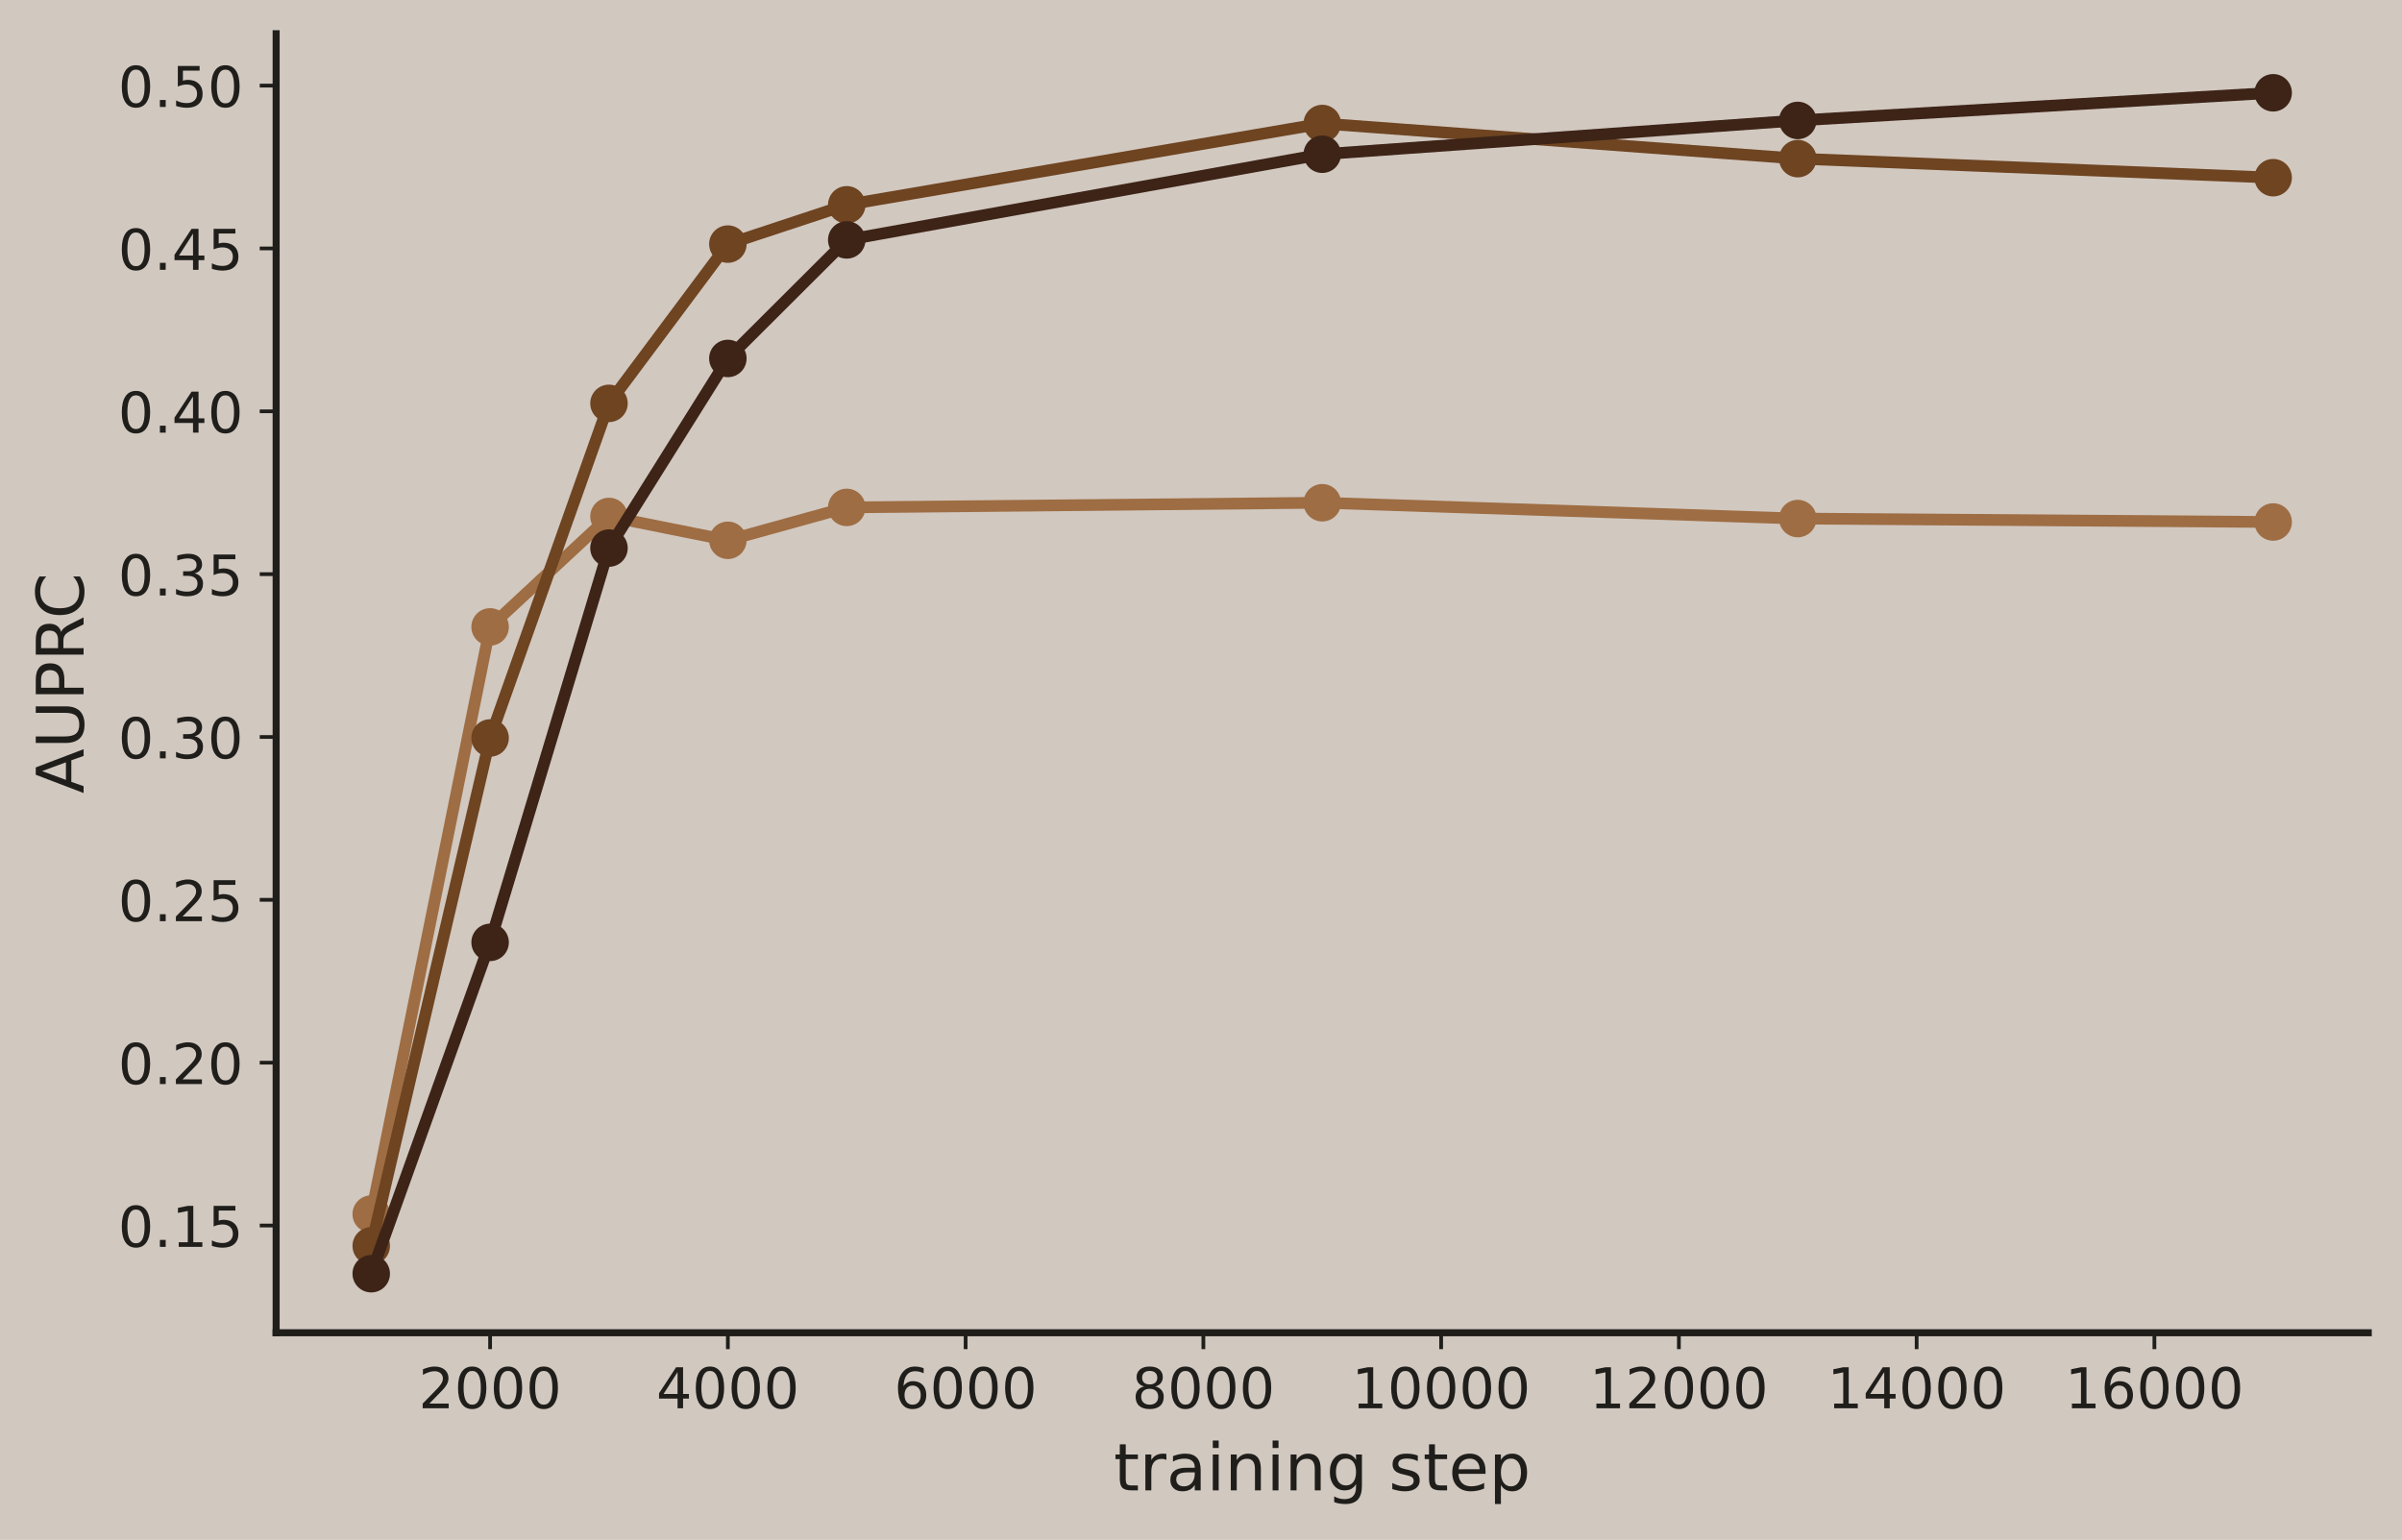
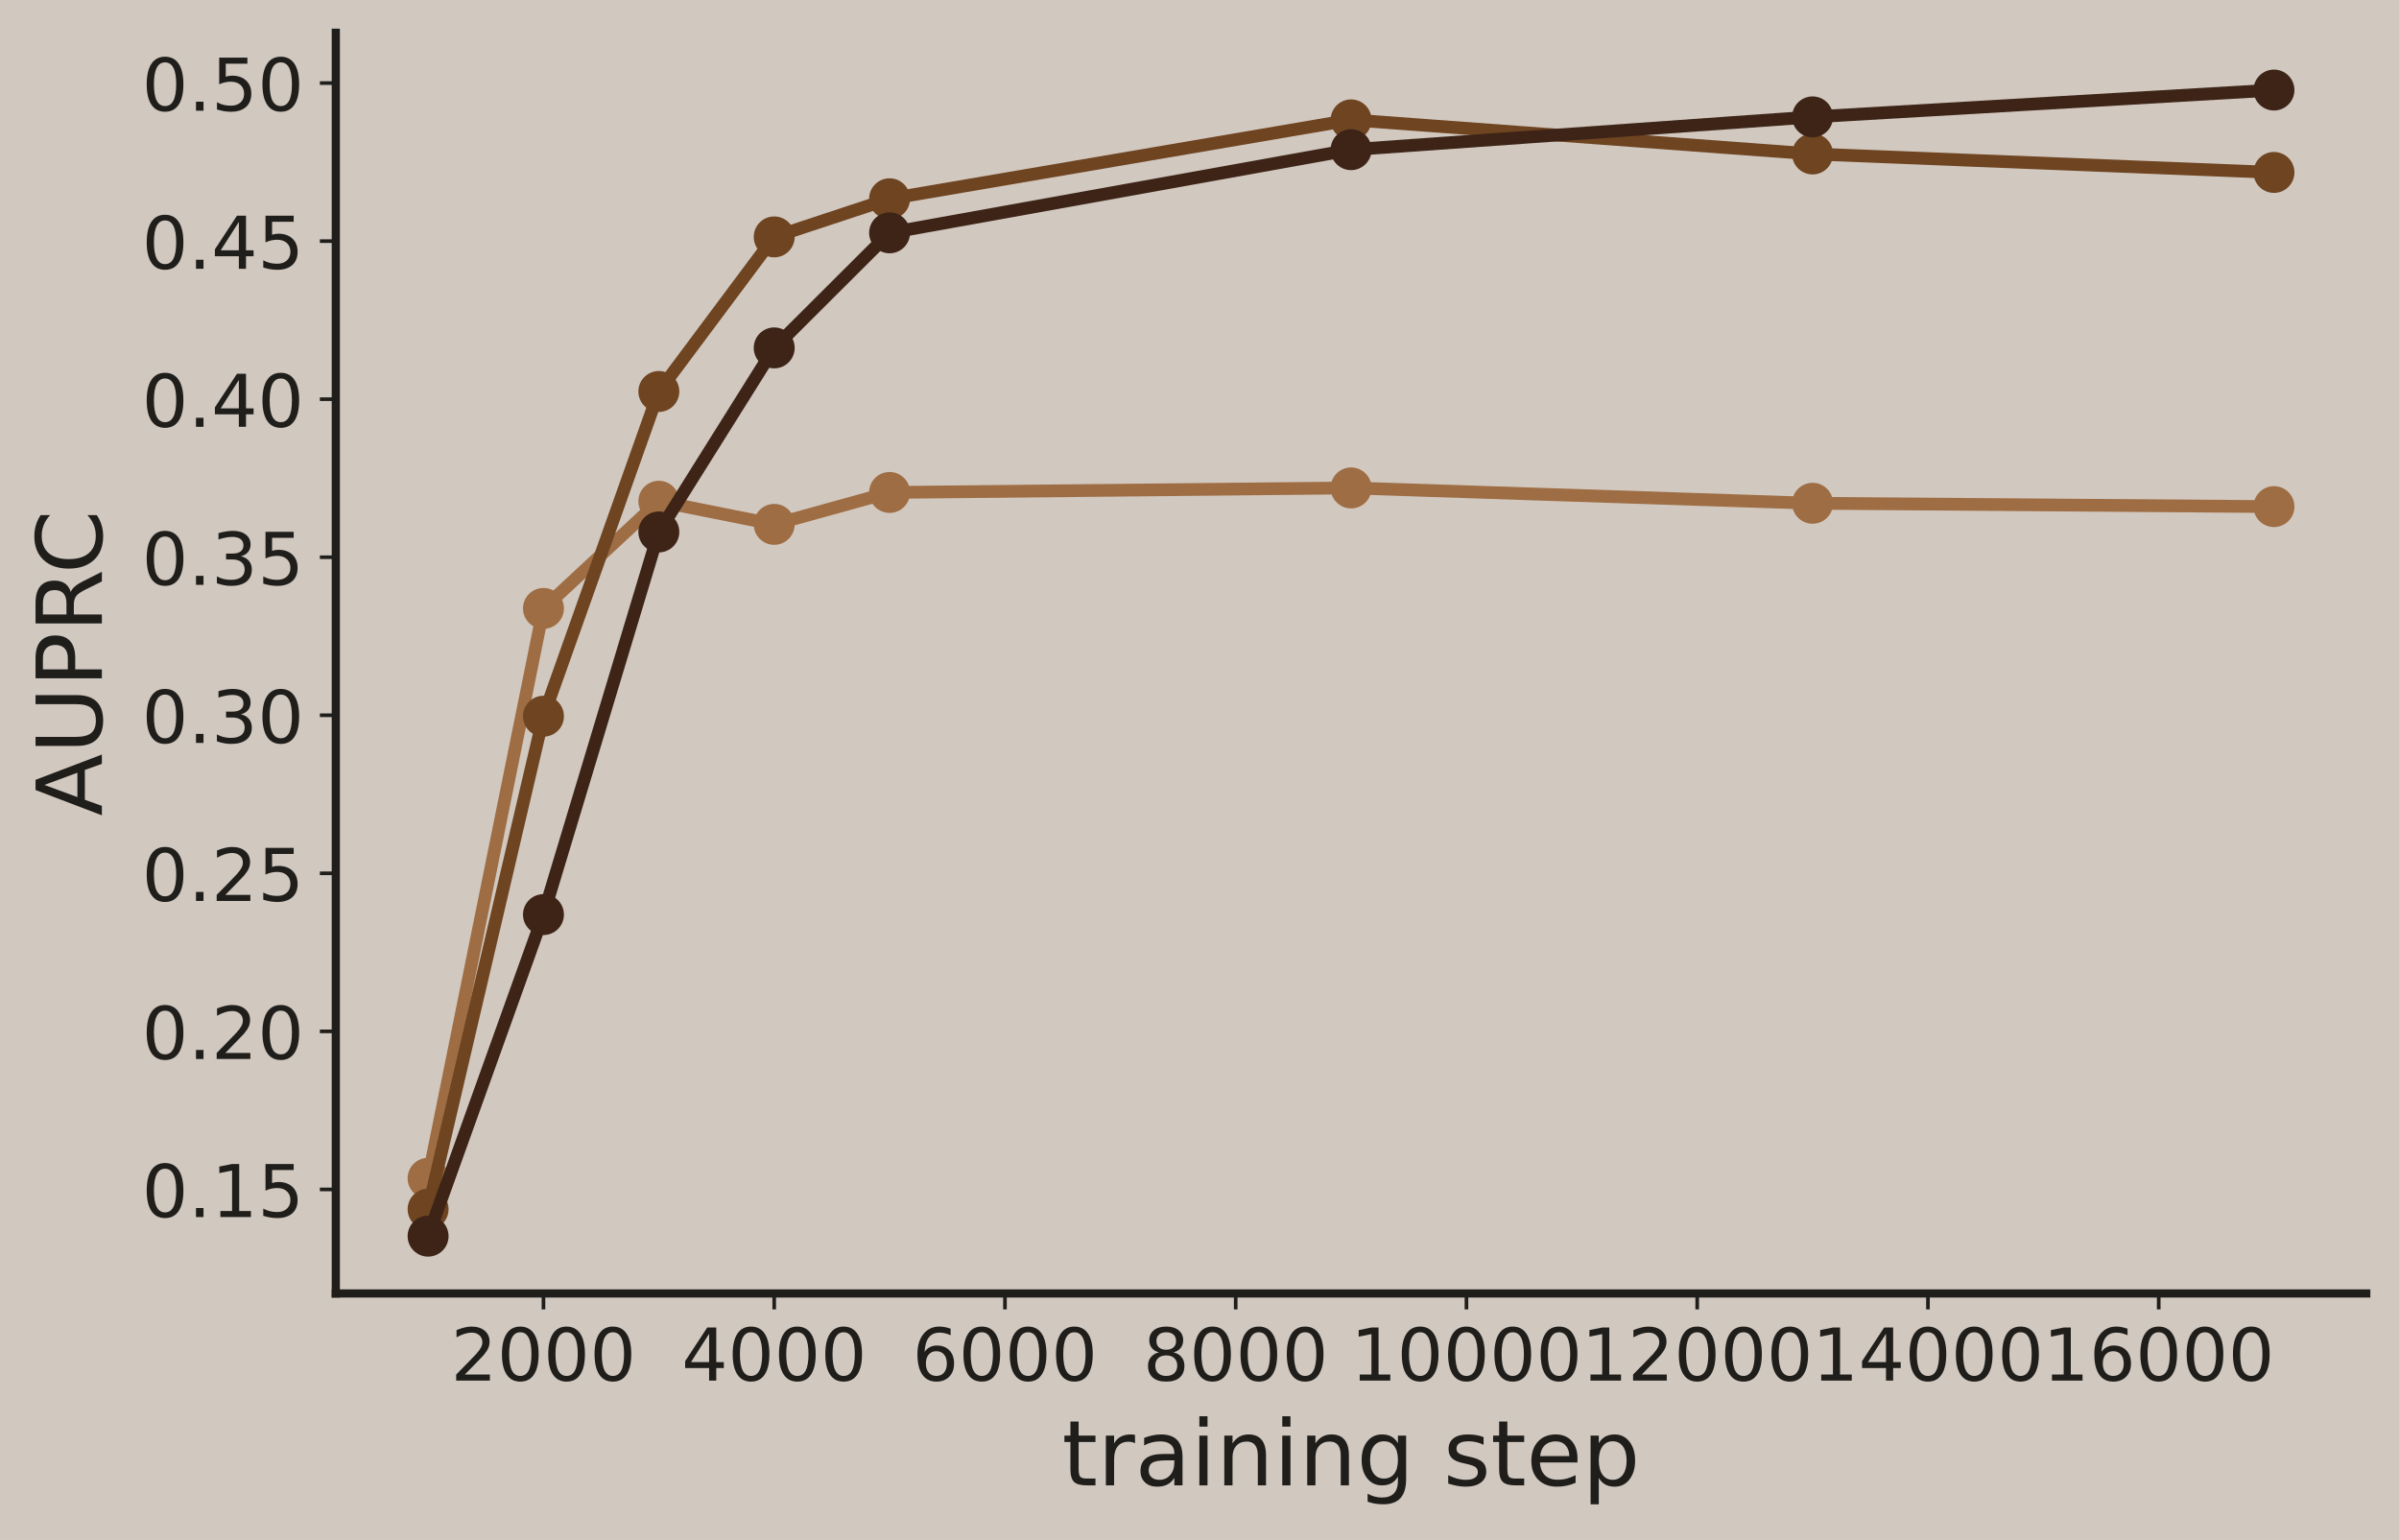
- <svg xmlns="http://www.w3.org/2000/svg" xmlns:xlink="http://www.w3.org/1999/xlink" width="512.519pt" height="328.601pt" viewBox="0 0 512.519 328.601" version="1.1">
+ <svg xmlns="http://www.w3.org/2000/svg" xmlns:xlink="http://www.w3.org/1999/xlink" width="527.425pt" height="338.602pt" viewBox="0 0 527.425 338.602" version="1.1">
  <defs>
    <style type="text/css">*{stroke-linejoin: round; stroke-linecap: butt}</style>
  </defs>
  <g id="figure_1">
    <g id="patch_1">
-       <path d="M 0 328.601  L 512.519 328.601  L 512.519 0  L 0 0  z " style="fill: #d1c8c0" />
+       <path d="M 0 338.602  L 527.425 338.602  L 527.425 0  L 0 0  z " style="fill: #d1c8c0" />
    </g>
    <g id="axes_1">
      <g id="patch_2">
-         <path d="M 58.919 284.4  L 505.319 284.4  L 505.319 7.2  L 58.919 7.2  z " style="fill: #d1c8c0" />
+         <path d="M 73.825 284.4  L 520.225 284.4  L 520.225 7.2  L 73.825 7.2  z " style="fill: #d1c8c0" />
      </g>
      <g id="matplotlib.axis_1">
        <g id="xtick_1">
          <g id="line2d_1">
            <defs>
-               <path id="m5fd96e31e9" d="M 0 0  L 0 3.5  " style="stroke: #1f1e1b; stroke-width: 0.8" />
+               <path id="m536e97e6da" d="M 0 0  L 0 3.5  " style="stroke: #1f1e1b; stroke-width: 0.8" />
            </defs>
            <g>
-               <use xlink:href="#m5fd96e31e9" x="104.575" y="284.4" style="fill: #1f1e1b; stroke: #1f1e1b; stroke-width: 0.8" />
+               <use xlink:href="#m536e97e6da" x="119.481" y="284.4" style="fill: #1f1e1b; stroke: #1f1e1b; stroke-width: 0.8" />
            </g>
          </g>
          <g id="text_1">
-             <g style="fill: #1f1e1b" transform="translate(89.30488 300.5172) scale(0.12 -0.12)">
+             <g style="fill: #1f1e1b" transform="translate(99.12113 303.5562) scale(0.16 -0.16)">
              <defs>
                <path id="DejaVuSans-15" d="M 1228 531  L 3431 531  L 3431 0  L 469 0  L 469 531  Q 828 903 1448 1529  Q 2069 2156 2228 2338  Q 2531 2678 2651 2914  Q 2772 3150 2772 3378  Q 2772 3750 2511 3984  Q 2250 4219 1831 4219  Q 1534 4219 1204 4116  Q 875 4013 500 3803  L 500 4441  Q 881 4594 1212 4672  Q 1544 4750 1819 4750  Q 2544 4750 2975 4387  Q 3406 4025 3406 3419  Q 3406 3131 3298 2873  Q 3191 2616 2906 2266  Q 2828 2175 2409 1742  Q 1991 1309 1228 531  z " transform="scale(0.015625)" />
                <path id="DejaVuSans-13" d="M 2034 4250  Q 1547 4250 1301 3770  Q 1056 3291 1056 2328  Q 1056 1369 1301 889  Q 1547 409 2034 409  Q 2525 409 2770 889  Q 3016 1369 3016 2328  Q 3016 3291 2770 3770  Q 2525 4250 2034 4250  z M 2034 4750  Q 2819 4750 3233 4129  Q 3647 3509 3647 2328  Q 3647 1150 3233 529  Q 2819 -91 2034 -91  Q 1250 -91 836 529  Q 422 1150 422 2328  Q 422 3509 836 4129  Q 1250 4750 2034 4750  z " transform="scale(0.015625)" />
              </defs>
              <use xlink:href="#DejaVuSans-15" />
              <use xlink:href="#DejaVuSans-13" transform="translate(63.625 0)" />
              <use xlink:href="#DejaVuSans-13" transform="translate(127.25 0)" />
              <use xlink:href="#DejaVuSans-13" transform="translate(190.875 0)" />
            </g>
          </g>
        </g>
        <g id="xtick_2">
          <g id="line2d_2">
            <g>
-               <use xlink:href="#m5fd96e31e9" x="155.305" y="284.4" style="fill: #1f1e1b; stroke: #1f1e1b; stroke-width: 0.8" />
+               <use xlink:href="#m536e97e6da" x="170.212" y="284.4" style="fill: #1f1e1b; stroke: #1f1e1b; stroke-width: 0.8" />
            </g>
          </g>
          <g id="text_2">
-             <g style="fill: #1f1e1b" transform="translate(140.0353 300.5172) scale(0.12 -0.12)">
+             <g style="fill: #1f1e1b" transform="translate(149.8516 303.5562) scale(0.16 -0.16)">
              <defs>
                <path id="DejaVuSans-17" d="M 2419 4116  L 825 1625  L 2419 1625  L 2419 4116  z M 2253 4666  L 3047 4666  L 3047 1625  L 3713 1625  L 3713 1100  L 3047 1100  L 3047 0  L 2419 0  L 2419 1100  L 313 1100  L 313 1709  L 2253 4666  z " transform="scale(0.015625)" />
              </defs>
              <use xlink:href="#DejaVuSans-17" />
              <use xlink:href="#DejaVuSans-13" transform="translate(63.625 0)" />
              <use xlink:href="#DejaVuSans-13" transform="translate(127.25 0)" />
              <use xlink:href="#DejaVuSans-13" transform="translate(190.875 0)" />
            </g>
          </g>
        </g>
        <g id="xtick_3">
          <g id="line2d_3">
            <g>
-               <use xlink:href="#m5fd96e31e9" x="206.036" y="284.4" style="fill: #1f1e1b; stroke: #1f1e1b; stroke-width: 0.8" />
+               <use xlink:href="#m536e97e6da" x="220.942" y="284.4" style="fill: #1f1e1b; stroke: #1f1e1b; stroke-width: 0.8" />
            </g>
          </g>
          <g id="text_3">
-             <g style="fill: #1f1e1b" transform="translate(190.7658 300.5172) scale(0.12 -0.12)">
+             <g style="fill: #1f1e1b" transform="translate(200.582 303.5562) scale(0.16 -0.16)">
              <defs>
                <path id="DejaVuSans-19" d="M 2113 2584  Q 1688 2584 1439 2293  Q 1191 2003 1191 1497  Q 1191 994 1439 701  Q 1688 409 2113 409  Q 2538 409 2786 701  Q 3034 994 3034 1497  Q 3034 2003 2786 2293  Q 2538 2584 2113 2584  z M 3366 4563  L 3366 3988  Q 3128 4100 2886 4159  Q 2644 4219 2406 4219  Q 1781 4219 1451 3797  Q 1122 3375 1075 2522  Q 1259 2794 1537 2939  Q 1816 3084 2150 3084  Q 2853 3084 3261 2657  Q 3669 2231 3669 1497  Q 3669 778 3244 343  Q 2819 -91 2113 -91  Q 1303 -91 875 529  Q 447 1150 447 2328  Q 447 3434 972 4092  Q 1497 4750 2381 4750  Q 2619 4750 2861 4703  Q 3103 4656 3366 4563  z " transform="scale(0.015625)" />
              </defs>
              <use xlink:href="#DejaVuSans-19" />
              <use xlink:href="#DejaVuSans-13" transform="translate(63.625 0)" />
              <use xlink:href="#DejaVuSans-13" transform="translate(127.25 0)" />
              <use xlink:href="#DejaVuSans-13" transform="translate(190.875 0)" />
            </g>
          </g>
        </g>
        <g id="xtick_4">
          <g id="line2d_4">
            <g>
-               <use xlink:href="#m5fd96e31e9" x="256.766" y="284.4" style="fill: #1f1e1b; stroke: #1f1e1b; stroke-width: 0.8" />
+               <use xlink:href="#m536e97e6da" x="271.672" y="284.4" style="fill: #1f1e1b; stroke: #1f1e1b; stroke-width: 0.8" />
            </g>
          </g>
          <g id="text_4">
-             <g style="fill: #1f1e1b" transform="translate(241.4962 300.5172) scale(0.12 -0.12)">
+             <g style="fill: #1f1e1b" transform="translate(251.3125 303.5562) scale(0.16 -0.16)">
              <defs>
                <path id="DejaVuSans-1b" d="M 2034 2216  Q 1584 2216 1326 1975  Q 1069 1734 1069 1313  Q 1069 891 1326 650  Q 1584 409 2034 409  Q 2484 409 2743 651  Q 3003 894 3003 1313  Q 3003 1734 2745 1975  Q 2488 2216 2034 2216  z M 1403 2484  Q 997 2584 770 2862  Q 544 3141 544 3541  Q 544 4100 942 4425  Q 1341 4750 2034 4750  Q 2731 4750 3128 4425  Q 3525 4100 3525 3541  Q 3525 3141 3298 2862  Q 3072 2584 2669 2484  Q 3125 2378 3379 2068  Q 3634 1759 3634 1313  Q 3634 634 3220 271  Q 2806 -91 2034 -91  Q 1263 -91 848 271  Q 434 634 434 1313  Q 434 1759 690 2068  Q 947 2378 1403 2484  z M 1172 3481  Q 1172 3119 1398 2916  Q 1625 2713 2034 2713  Q 2441 2713 2670 2916  Q 2900 3119 2900 3481  Q 2900 3844 2670 4047  Q 2441 4250 2034 4250  Q 1625 4250 1398 4047  Q 1172 3844 1172 3481  z " transform="scale(0.015625)" />
              </defs>
              <use xlink:href="#DejaVuSans-1b" />
              <use xlink:href="#DejaVuSans-13" transform="translate(63.625 0)" />
              <use xlink:href="#DejaVuSans-13" transform="translate(127.25 0)" />
              <use xlink:href="#DejaVuSans-13" transform="translate(190.875 0)" />
            </g>
          </g>
        </g>
        <g id="xtick_5">
          <g id="line2d_5">
            <g>
-               <use xlink:href="#m5fd96e31e9" x="307.497" y="284.4" style="fill: #1f1e1b; stroke: #1f1e1b; stroke-width: 0.8" />
+               <use xlink:href="#m536e97e6da" x="322.403" y="284.4" style="fill: #1f1e1b; stroke: #1f1e1b; stroke-width: 0.8" />
            </g>
          </g>
          <g id="text_5">
-             <g style="fill: #1f1e1b" transform="translate(288.4092 300.5172) scale(0.12 -0.12)">
+             <g style="fill: #1f1e1b" transform="translate(296.9529 303.5562) scale(0.16 -0.16)">
              <defs>
                <path id="DejaVuSans-14" d="M 794 531  L 1825 531  L 1825 4091  L 703 3866  L 703 4441  L 1819 4666  L 2450 4666  L 2450 531  L 3481 531  L 3481 0  L 794 0  L 794 531  z " transform="scale(0.015625)" />
              </defs>
              <use xlink:href="#DejaVuSans-14" />
              <use xlink:href="#DejaVuSans-13" transform="translate(63.625 0)" />
              <use xlink:href="#DejaVuSans-13" transform="translate(127.25 0)" />
              <use xlink:href="#DejaVuSans-13" transform="translate(190.875 0)" />
              <use xlink:href="#DejaVuSans-13" transform="translate(254.5 0)" />
            </g>
          </g>
        </g>
        <g id="xtick_6">
          <g id="line2d_6">
            <g>
-               <use xlink:href="#m5fd96e31e9" x="358.227" y="284.4" style="fill: #1f1e1b; stroke: #1f1e1b; stroke-width: 0.8" />
+               <use xlink:href="#m536e97e6da" x="373.133" y="284.4" style="fill: #1f1e1b; stroke: #1f1e1b; stroke-width: 0.8" />
            </g>
          </g>
          <g id="text_6">
-             <g style="fill: #1f1e1b" transform="translate(339.1396 300.5172) scale(0.12 -0.12)">
+             <g style="fill: #1f1e1b" transform="translate(347.6833 303.5562) scale(0.16 -0.16)">
              <use xlink:href="#DejaVuSans-14" />
              <use xlink:href="#DejaVuSans-15" transform="translate(63.625 0)" />
              <use xlink:href="#DejaVuSans-13" transform="translate(127.25 0)" />
              <use xlink:href="#DejaVuSans-13" transform="translate(190.875 0)" />
              <use xlink:href="#DejaVuSans-13" transform="translate(254.5 0)" />
            </g>
          </g>
        </g>
        <g id="xtick_7">
          <g id="line2d_7">
            <g>
-               <use xlink:href="#m5fd96e31e9" x="408.958" y="284.4" style="fill: #1f1e1b; stroke: #1f1e1b; stroke-width: 0.8" />
+               <use xlink:href="#m536e97e6da" x="423.864" y="284.4" style="fill: #1f1e1b; stroke: #1f1e1b; stroke-width: 0.8" />
            </g>
          </g>
          <g id="text_7">
-             <g style="fill: #1f1e1b" transform="translate(389.87 300.5172) scale(0.12 -0.12)">
+             <g style="fill: #1f1e1b" transform="translate(398.4138 303.5562) scale(0.16 -0.16)">
              <use xlink:href="#DejaVuSans-14" />
              <use xlink:href="#DejaVuSans-17" transform="translate(63.625 0)" />
              <use xlink:href="#DejaVuSans-13" transform="translate(127.25 0)" />
              <use xlink:href="#DejaVuSans-13" transform="translate(190.875 0)" />
              <use xlink:href="#DejaVuSans-13" transform="translate(254.5 0)" />
            </g>
          </g>
        </g>
        <g id="xtick_8">
          <g id="line2d_8">
            <g>
-               <use xlink:href="#m5fd96e31e9" x="459.688" y="284.4" style="fill: #1f1e1b; stroke: #1f1e1b; stroke-width: 0.8" />
+               <use xlink:href="#m536e97e6da" x="474.594" y="284.4" style="fill: #1f1e1b; stroke: #1f1e1b; stroke-width: 0.8" />
            </g>
          </g>
          <g id="text_8">
-             <g style="fill: #1f1e1b" transform="translate(440.6005 300.5172) scale(0.12 -0.12)">
+             <g style="fill: #1f1e1b" transform="translate(449.1442 303.5562) scale(0.16 -0.16)">
              <use xlink:href="#DejaVuSans-14" />
              <use xlink:href="#DejaVuSans-19" transform="translate(63.625 0)" />
              <use xlink:href="#DejaVuSans-13" transform="translate(127.25 0)" />
              <use xlink:href="#DejaVuSans-13" transform="translate(190.875 0)" />
              <use xlink:href="#DejaVuSans-13" transform="translate(254.5 0)" />
            </g>
          </g>
        </g>
        <g id="text_9">
-           <g style="fill: #1f1e1b" transform="translate(237.6348 318.0378) scale(0.14 -0.14)">
+           <g style="fill: #1f1e1b" transform="translate(233.4766 326.5969) scale(0.2 -0.2)">
            <defs>
              <path id="DejaVuSans-57" d="M 1172 4494  L 1172 3500  L 2356 3500  L 2356 3053  L 1172 3053  L 1172 1153  Q 1172 725 1289 603  Q 1406 481 1766 481  L 2356 481  L 2356 0  L 1766 0  Q 1100 0 847 248  Q 594 497 594 1153  L 594 3053  L 172 3053  L 172 3500  L 594 3500  L 594 4494  L 1172 4494  z " transform="scale(0.015625)" />
              <path id="DejaVuSans-55" d="M 2631 2963  Q 2534 3019 2420 3045  Q 2306 3072 2169 3072  Q 1681 3072 1420 2755  Q 1159 2438 1159 1844  L 1159 0  L 581 0  L 581 3500  L 1159 3500  L 1159 2956  Q 1341 3275 1631 3429  Q 1922 3584 2338 3584  Q 2397 3584 2469 3576  Q 2541 3569 2628 3553  L 2631 2963  z " transform="scale(0.015625)" />
              <path id="DejaVuSans-44" d="M 2194 1759  Q 1497 1759 1228 1600  Q 959 1441 959 1056  Q 959 750 1161 570  Q 1363 391 1709 391  Q 2188 391 2477 730  Q 2766 1069 2766 1631  L 2766 1759  L 2194 1759  z M 3341 1997  L 3341 0  L 2766 0  L 2766 531  Q 2569 213 2275 61  Q 1981 -91 1556 -91  Q 1019 -91 701 211  Q 384 513 384 1019  Q 384 1609 779 1909  Q 1175 2209 1959 2209  L 2766 2209  L 2766 2266  Q 2766 2663 2505 2880  Q 2244 3097 1772 3097  Q 1472 3097 1187 3025  Q 903 2953 641 2809  L 641 3341  Q 956 3463 1253 3523  Q 1550 3584 1831 3584  Q 2591 3584 2966 3190  Q 3341 2797 3341 1997  z " transform="scale(0.015625)" />
              <path id="DejaVuSans-4c" d="M 603 3500  L 1178 3500  L 1178 0  L 603 0  L 603 3500  z M 603 4863  L 1178 4863  L 1178 4134  L 603 4134  L 603 4863  z " transform="scale(0.015625)" />
              <path id="DejaVuSans-51" d="M 3513 2113  L 3513 0  L 2938 0  L 2938 2094  Q 2938 2591 2744 2837  Q 2550 3084 2163 3084  Q 1697 3084 1428 2787  Q 1159 2491 1159 1978  L 1159 0  L 581 0  L 581 3500  L 1159 3500  L 1159 2956  Q 1366 3272 1645 3428  Q 1925 3584 2291 3584  Q 2894 3584 3203 3211  Q 3513 2838 3513 2113  z " transform="scale(0.015625)" />
              <path id="DejaVuSans-4a" d="M 2906 1791  Q 2906 2416 2648 2759  Q 2391 3103 1925 3103  Q 1463 3103 1205 2759  Q 947 2416 947 1791  Q 947 1169 1205 825  Q 1463 481 1925 481  Q 2391 481 2648 825  Q 2906 1169 2906 1791  z M 3481 434  Q 3481 -459 3084 -895  Q 2688 -1331 1869 -1331  Q 1566 -1331 1297 -1286  Q 1028 -1241 775 -1147  L 775 -588  Q 1028 -725 1275 -790  Q 1522 -856 1778 -856  Q 2344 -856 2625 -561  Q 2906 -266 2906 331  L 2906 616  Q 2728 306 2450 153  Q 2172 0 1784 0  Q 1141 0 747 490  Q 353 981 353 1791  Q 353 2603 747 3093  Q 1141 3584 1784 3584  Q 2172 3584 2450 3431  Q 2728 3278 2906 2969  L 2906 3500  L 3481 3500  L 3481 434  z " transform="scale(0.015625)" />
              <path id="DejaVuSans-3" transform="scale(0.015625)" />
              <path id="DejaVuSans-56" d="M 2834 3397  L 2834 2853  Q 2591 2978 2328 3040  Q 2066 3103 1784 3103  Q 1356 3103 1142 2972  Q 928 2841 928 2578  Q 928 2378 1081 2264  Q 1234 2150 1697 2047  L 1894 2003  Q 2506 1872 2764 1633  Q 3022 1394 3022 966  Q 3022 478 2636 193  Q 2250 -91 1575 -91  Q 1294 -91 989 -36  Q 684 19 347 128  L 347 722  Q 666 556 975 473  Q 1284 391 1588 391  Q 1994 391 2212 530  Q 2431 669 2431 922  Q 2431 1156 2273 1281  Q 2116 1406 1581 1522  L 1381 1569  Q 847 1681 609 1914  Q 372 2147 372 2553  Q 372 3047 722 3315  Q 1072 3584 1716 3584  Q 2034 3584 2315 3537  Q 2597 3491 2834 3397  z " transform="scale(0.015625)" />
              <path id="DejaVuSans-48" d="M 3597 1894  L 3597 1613  L 953 1613  Q 991 1019 1311 708  Q 1631 397 2203 397  Q 2534 397 2845 478  Q 3156 559 3463 722  L 3463 178  Q 3153 47 2828 -22  Q 2503 -91 2169 -91  Q 1331 -91 842 396  Q 353 884 353 1716  Q 353 2575 817 3079  Q 1281 3584 2069 3584  Q 2775 3584 3186 3129  Q 3597 2675 3597 1894  z M 3022 2063  Q 3016 2534 2758 2815  Q 2500 3097 2075 3097  Q 1594 3097 1305 2825  Q 1016 2553 972 2059  L 3022 2063  z " transform="scale(0.015625)" />
              <path id="DejaVuSans-53" d="M 1159 525  L 1159 -1331  L 581 -1331  L 581 3500  L 1159 3500  L 1159 2969  Q 1341 3281 1617 3432  Q 1894 3584 2278 3584  Q 2916 3584 3314 3078  Q 3713 2572 3713 1747  Q 3713 922 3314 415  Q 2916 -91 2278 -91  Q 1894 -91 1617 61  Q 1341 213 1159 525  z M 3116 1747  Q 3116 2381 2855 2742  Q 2594 3103 2138 3103  Q 1681 3103 1420 2742  Q 1159 2381 1159 1747  Q 1159 1113 1420 752  Q 1681 391 2138 391  Q 2594 391 2855 752  Q 3116 1113 3116 1747  z " transform="scale(0.015625)" />
            </defs>
            <use xlink:href="#DejaVuSans-57" />
            <use xlink:href="#DejaVuSans-55" transform="translate(39.20312 0)" />
            <use xlink:href="#DejaVuSans-44" transform="translate(80.3125 0)" />
            <use xlink:href="#DejaVuSans-4c" transform="translate(141.5938 0)" />
            <use xlink:href="#DejaVuSans-51" transform="translate(169.375 0)" />
            <use xlink:href="#DejaVuSans-4c" transform="translate(232.75 0)" />
            <use xlink:href="#DejaVuSans-51" transform="translate(260.5312 0)" />
            <use xlink:href="#DejaVuSans-4a" transform="translate(323.9062 0)" />
            <use xlink:href="#DejaVuSans-3" transform="translate(387.3906 0)" />
            <use xlink:href="#DejaVuSans-56" transform="translate(419.1719 0)" />
            <use xlink:href="#DejaVuSans-57" transform="translate(471.2656 0)" />
            <use xlink:href="#DejaVuSans-48" transform="translate(510.4688 0)" />
            <use xlink:href="#DejaVuSans-53" transform="translate(572 0)" />
          </g>
        </g>
      </g>
      <g id="matplotlib.axis_2">
        <g id="ytick_1">
          <g id="line2d_9">
            <defs>
-               <path id="mcde397f7ba" d="M 0 0  L -3.5 0  " style="stroke: #1f1e1b; stroke-width: 0.8" />
+               <path id="m5e52dc42f6" d="M 0 0  L -3.5 0  " style="stroke: #1f1e1b; stroke-width: 0.8" />
            </defs>
            <g>
-               <use xlink:href="#mcde397f7ba" x="58.919" y="261.52" style="fill: #1f1e1b; stroke: #1f1e1b; stroke-width: 0.8" />
+               <use xlink:href="#m5e52dc42f6" x="73.825" y="261.52" style="fill: #1f1e1b; stroke: #1f1e1b; stroke-width: 0.8" />
            </g>
          </g>
          <g id="text_10">
-             <g style="fill: #1f1e1b" transform="translate(25.2 266.0783) scale(0.12 -0.12)">
+             <g style="fill: #1f1e1b" transform="translate(31.2 267.5978) scale(0.16 -0.16)">
              <defs>
                <path id="DejaVuSans-11" d="M 684 794  L 1344 794  L 1344 0  L 684 0  L 684 794  z " transform="scale(0.015625)" />
                <path id="DejaVuSans-18" d="M 691 4666  L 3169 4666  L 3169 4134  L 1269 4134  L 1269 2991  Q 1406 3038 1543 3061  Q 1681 3084 1819 3084  Q 2600 3084 3056 2656  Q 3513 2228 3513 1497  Q 3513 744 3044 326  Q 2575 -91 1722 -91  Q 1428 -91 1123 -41  Q 819 9 494 109  L 494 744  Q 775 591 1075 516  Q 1375 441 1709 441  Q 2250 441 2565 725  Q 2881 1009 2881 1497  Q 2881 1984 2565 2268  Q 2250 2553 1709 2553  Q 1456 2553 1204 2497  Q 953 2441 691 2322  L 691 4666  z " transform="scale(0.015625)" />
              </defs>
              <use xlink:href="#DejaVuSans-13" />
              <use xlink:href="#DejaVuSans-11" transform="translate(63.625 0)" />
              <use xlink:href="#DejaVuSans-14" transform="translate(95.40625 0)" />
              <use xlink:href="#DejaVuSans-18" transform="translate(159.0312 0)" />
            </g>
          </g>
        </g>
        <g id="ytick_2">
          <g id="line2d_10">
            <g>
-               <use xlink:href="#mcde397f7ba" x="58.919" y="226.769" style="fill: #1f1e1b; stroke: #1f1e1b; stroke-width: 0.8" />
+               <use xlink:href="#m5e52dc42f6" x="73.825" y="226.769" style="fill: #1f1e1b; stroke: #1f1e1b; stroke-width: 0.8" />
            </g>
          </g>
          <g id="text_11">
-             <g style="fill: #1f1e1b" transform="translate(25.2 231.3277) scale(0.12 -0.12)">
+             <g style="fill: #1f1e1b" transform="translate(31.2 232.8473) scale(0.16 -0.16)">
              <use xlink:href="#DejaVuSans-13" />
              <use xlink:href="#DejaVuSans-11" transform="translate(63.625 0)" />
              <use xlink:href="#DejaVuSans-15" transform="translate(95.40625 0)" />
              <use xlink:href="#DejaVuSans-13" transform="translate(159.0312 0)" />
            </g>
          </g>
        </g>
        <g id="ytick_3">
          <g id="line2d_11">
            <g>
-               <use xlink:href="#mcde397f7ba" x="58.919" y="192.019" style="fill: #1f1e1b; stroke: #1f1e1b; stroke-width: 0.8" />
+               <use xlink:href="#m5e52dc42f6" x="73.825" y="192.019" style="fill: #1f1e1b; stroke: #1f1e1b; stroke-width: 0.8" />
            </g>
          </g>
          <g id="text_12">
-             <g style="fill: #1f1e1b" transform="translate(25.2 196.5772) scale(0.12 -0.12)">
+             <g style="fill: #1f1e1b" transform="translate(31.2 198.0967) scale(0.16 -0.16)">
              <use xlink:href="#DejaVuSans-13" />
              <use xlink:href="#DejaVuSans-11" transform="translate(63.625 0)" />
              <use xlink:href="#DejaVuSans-15" transform="translate(95.40625 0)" />
              <use xlink:href="#DejaVuSans-18" transform="translate(159.0312 0)" />
            </g>
          </g>
        </g>
        <g id="ytick_4">
          <g id="line2d_12">
            <g>
-               <use xlink:href="#mcde397f7ba" x="58.919" y="157.268" style="fill: #1f1e1b; stroke: #1f1e1b; stroke-width: 0.8" />
+               <use xlink:href="#m5e52dc42f6" x="73.825" y="157.268" style="fill: #1f1e1b; stroke: #1f1e1b; stroke-width: 0.8" />
            </g>
          </g>
          <g id="text_13">
-             <g style="fill: #1f1e1b" transform="translate(25.2 161.8267) scale(0.12 -0.12)">
+             <g style="fill: #1f1e1b" transform="translate(31.2 163.3462) scale(0.16 -0.16)">
              <defs>
                <path id="DejaVuSans-16" d="M 2597 2516  Q 3050 2419 3304 2112  Q 3559 1806 3559 1356  Q 3559 666 3084 287  Q 2609 -91 1734 -91  Q 1441 -91 1130 -33  Q 819 25 488 141  L 488 750  Q 750 597 1062 519  Q 1375 441 1716 441  Q 2309 441 2620 675  Q 2931 909 2931 1356  Q 2931 1769 2642 2001  Q 2353 2234 1838 2234  L 1294 2234  L 1294 2753  L 1863 2753  Q 2328 2753 2575 2939  Q 2822 3125 2822 3475  Q 2822 3834 2567 4026  Q 2313 4219 1838 4219  Q 1578 4219 1281 4162  Q 984 4106 628 3988  L 628 4550  Q 988 4650 1302 4700  Q 1616 4750 1894 4750  Q 2613 4750 3031 4423  Q 3450 4097 3450 3541  Q 3450 3153 3228 2886  Q 3006 2619 2597 2516  z " transform="scale(0.015625)" />
              </defs>
              <use xlink:href="#DejaVuSans-13" />
              <use xlink:href="#DejaVuSans-11" transform="translate(63.625 0)" />
              <use xlink:href="#DejaVuSans-16" transform="translate(95.40625 0)" />
              <use xlink:href="#DejaVuSans-13" transform="translate(159.0312 0)" />
            </g>
          </g>
        </g>
        <g id="ytick_5">
          <g id="line2d_13">
            <g>
-               <use xlink:href="#mcde397f7ba" x="58.919" y="122.518" style="fill: #1f1e1b; stroke: #1f1e1b; stroke-width: 0.8" />
+               <use xlink:href="#m5e52dc42f6" x="73.825" y="122.518" style="fill: #1f1e1b; stroke: #1f1e1b; stroke-width: 0.8" />
            </g>
          </g>
          <g id="text_14">
-             <g style="fill: #1f1e1b" transform="translate(25.2 127.0761) scale(0.12 -0.12)">
+             <g style="fill: #1f1e1b" transform="translate(31.2 128.5956) scale(0.16 -0.16)">
              <use xlink:href="#DejaVuSans-13" />
              <use xlink:href="#DejaVuSans-11" transform="translate(63.625 0)" />
              <use xlink:href="#DejaVuSans-16" transform="translate(95.40625 0)" />
              <use xlink:href="#DejaVuSans-18" transform="translate(159.0312 0)" />
            </g>
          </g>
        </g>
        <g id="ytick_6">
          <g id="line2d_14">
            <g>
-               <use xlink:href="#mcde397f7ba" x="58.919" y="87.767" style="fill: #1f1e1b; stroke: #1f1e1b; stroke-width: 0.8" />
+               <use xlink:href="#m5e52dc42f6" x="73.825" y="87.767" style="fill: #1f1e1b; stroke: #1f1e1b; stroke-width: 0.8" />
            </g>
          </g>
          <g id="text_15">
-             <g style="fill: #1f1e1b" transform="translate(25.2 92.32557) scale(0.12 -0.12)">
+             <g style="fill: #1f1e1b" transform="translate(31.2 93.8451) scale(0.16 -0.16)">
              <use xlink:href="#DejaVuSans-13" />
              <use xlink:href="#DejaVuSans-11" transform="translate(63.625 0)" />
              <use xlink:href="#DejaVuSans-17" transform="translate(95.40625 0)" />
              <use xlink:href="#DejaVuSans-13" transform="translate(159.0312 0)" />
            </g>
          </g>
        </g>
        <g id="ytick_7">
          <g id="line2d_15">
            <g>
-               <use xlink:href="#mcde397f7ba" x="58.919" y="53.016" style="fill: #1f1e1b; stroke: #1f1e1b; stroke-width: 0.8" />
+               <use xlink:href="#m5e52dc42f6" x="73.825" y="53.016" style="fill: #1f1e1b; stroke: #1f1e1b; stroke-width: 0.8" />
            </g>
          </g>
          <g id="text_16">
-             <g style="fill: #1f1e1b" transform="translate(25.2 57.57503) scale(0.12 -0.12)">
+             <g style="fill: #1f1e1b" transform="translate(31.2 59.09456) scale(0.16 -0.16)">
              <use xlink:href="#DejaVuSans-13" />
              <use xlink:href="#DejaVuSans-11" transform="translate(63.625 0)" />
              <use xlink:href="#DejaVuSans-17" transform="translate(95.40625 0)" />
              <use xlink:href="#DejaVuSans-18" transform="translate(159.0312 0)" />
            </g>
          </g>
        </g>
        <g id="ytick_8">
          <g id="line2d_16">
            <g>
-               <use xlink:href="#mcde397f7ba" x="58.919" y="18.266" style="fill: #1f1e1b; stroke: #1f1e1b; stroke-width: 0.8" />
+               <use xlink:href="#m5e52dc42f6" x="73.825" y="18.266" style="fill: #1f1e1b; stroke: #1f1e1b; stroke-width: 0.8" />
            </g>
          </g>
          <g id="text_17">
-             <g style="fill: #1f1e1b" transform="translate(25.2 22.82448) scale(0.12 -0.12)">
+             <g style="fill: #1f1e1b" transform="translate(31.2 24.34402) scale(0.16 -0.16)">
              <use xlink:href="#DejaVuSans-13" />
              <use xlink:href="#DejaVuSans-11" transform="translate(63.625 0)" />
              <use xlink:href="#DejaVuSans-18" transform="translate(95.40625 0)" />
              <use xlink:href="#DejaVuSans-13" transform="translate(159.0312 0)" />
            </g>
          </g>
        </g>
        <g id="text_18">
-           <g style="fill: #1f1e1b" transform="translate(17.83672 169.3353) rotate(-90) scale(0.14 -0.14)">
+           <g style="fill: #1f1e1b" transform="translate(22.39531 179.4219) rotate(-90) scale(0.2 -0.2)">
            <defs>
              <path id="DejaVuSans-24" d="M 2188 4044  L 1331 1722  L 3047 1722  L 2188 4044  z M 1831 4666  L 2547 4666  L 4325 0  L 3669 0  L 3244 1197  L 1141 1197  L 716 0  L 50 0  L 1831 4666  z " transform="scale(0.015625)" />
              <path id="DejaVuSans-38" d="M 556 4666  L 1191 4666  L 1191 1831  Q 1191 1081 1462 751  Q 1734 422 2344 422  Q 2950 422 3222 751  Q 3494 1081 3494 1831  L 3494 4666  L 4128 4666  L 4128 1753  Q 4128 841 3676 375  Q 3225 -91 2344 -91  Q 1459 -91 1007 375  Q 556 841 556 1753  L 556 4666  z " transform="scale(0.015625)" />
              <path id="DejaVuSans-33" d="M 1259 4147  L 1259 2394  L 2053 2394  Q 2494 2394 2734 2622  Q 2975 2850 2975 3272  Q 2975 3691 2734 3919  Q 2494 4147 2053 4147  L 1259 4147  z M 628 4666  L 2053 4666  Q 2838 4666 3239 4311  Q 3641 3956 3641 3272  Q 3641 2581 3239 2228  Q 2838 1875 2053 1875  L 1259 1875  L 1259 0  L 628 0  L 628 4666  z " transform="scale(0.015625)" />
              <path id="DejaVuSans-35" d="M 2841 2188  Q 3044 2119 3236 1894  Q 3428 1669 3622 1275  L 4263 0  L 3584 0  L 2988 1197  Q 2756 1666 2539 1819  Q 2322 1972 1947 1972  L 1259 1972  L 1259 0  L 628 0  L 628 4666  L 2053 4666  Q 2853 4666 3247 4331  Q 3641 3997 3641 3322  Q 3641 2881 3436 2590  Q 3231 2300 2841 2188  z M 1259 4147  L 1259 2491  L 2053 2491  Q 2509 2491 2742 2702  Q 2975 2913 2975 3322  Q 2975 3731 2742 3939  Q 2509 4147 2053 4147  L 1259 4147  z " transform="scale(0.015625)" />
              <path id="DejaVuSans-26" d="M 4122 4306  L 4122 3641  Q 3803 3938 3442 4084  Q 3081 4231 2675 4231  Q 1875 4231 1450 3742  Q 1025 3253 1025 2328  Q 1025 1406 1450 917  Q 1875 428 2675 428  Q 3081 428 3442 575  Q 3803 722 4122 1019  L 4122 359  Q 3791 134 3420 21  Q 3050 -91 2638 -91  Q 1578 -91 968 557  Q 359 1206 359 2328  Q 359 3453 968 4101  Q 1578 4750 2638 4750  Q 3056 4750 3426 4639  Q 3797 4528 4122 4306  z " transform="scale(0.015625)" />
            </defs>
            <use xlink:href="#DejaVuSans-24" />
            <use xlink:href="#DejaVuSans-38" transform="translate(68.40625 0)" />
            <use xlink:href="#DejaVuSans-33" transform="translate(141.5938 0)" />
            <use xlink:href="#DejaVuSans-35" transform="translate(201.8906 0)" />
            <use xlink:href="#DejaVuSans-26" transform="translate(266.3906 0)" />
          </g>
        </g>
      </g>
      <g id="line2d_17">
-         <path d="M 79.21 259.077  L 104.575 133.778  L 129.94 110.21  L 155.305 115.296  L 180.671 108.276  L 282.131 107.284  L 383.592 110.656  L 485.028 111.39  " clip-path="url(#paea4222a39)" style="fill: none; stroke: #9e6d43; stroke-width: 2.5; stroke-linecap: square" />
+         <path d="M 94.116 259.077  L 119.481 133.778  L 144.846 110.21  L 170.212 115.296  L 195.577 108.276  L 297.038 107.284  L 398.499 110.656  L 499.934 111.39  " clip-path="url(#pc898a1835d)" style="fill: none; stroke: #9e6d43; stroke-width: 2.8; stroke-linecap: square" />
        <defs>
-           <path id="m463998fb0a" d="M 0 3.5  C 0.928 3.5 1.819 3.131 2.475 2.475  C 3.131 1.819 3.5 0.928 3.5 0  C 3.5 -0.928 3.131 -1.819 2.475 -2.475  C 1.819 -3.131 0.928 -3.5 0 -3.5  C -0.928 -3.5 -1.819 -3.131 -2.475 -2.475  C -3.131 -1.819 -3.5 -0.928 -3.5 0  C -3.5 0.928 -3.131 1.819 -2.475 2.475  C -1.819 3.131 -0.928 3.5 0 3.5  z " style="stroke: #9e6d43" />
+           <path id="m197e0543c4" d="M 0 4  C 1.061 4 2.078 3.579 2.828 2.828  C 3.579 2.078 4 1.061 4 0  C 4 -1.061 3.579 -2.078 2.828 -2.828  C 2.078 -3.579 1.061 -4 0 -4  C -1.061 -4 -2.078 -3.579 -2.828 -2.828  C -3.579 -2.078 -4 -1.061 -4 0  C -4 1.061 -3.579 2.078 -2.828 2.828  C -2.078 3.579 -1.061 4 0 4  z " style="stroke: #9e6d43" />
        </defs>
-         <g clip-path="url(#paea4222a39)">
-           <use xlink:href="#m463998fb0a" x="79.21" y="259.077" style="fill: #9e6d43; stroke: #9e6d43" />
-           <use xlink:href="#m463998fb0a" x="104.575" y="133.778" style="fill: #9e6d43; stroke: #9e6d43" />
-           <use xlink:href="#m463998fb0a" x="129.94" y="110.21" style="fill: #9e6d43; stroke: #9e6d43" />
-           <use xlink:href="#m463998fb0a" x="155.305" y="115.296" style="fill: #9e6d43; stroke: #9e6d43" />
-           <use xlink:href="#m463998fb0a" x="180.671" y="108.276" style="fill: #9e6d43; stroke: #9e6d43" />
-           <use xlink:href="#m463998fb0a" x="282.131" y="107.284" style="fill: #9e6d43; stroke: #9e6d43" />
-           <use xlink:href="#m463998fb0a" x="383.592" y="110.656" style="fill: #9e6d43; stroke: #9e6d43" />
-           <use xlink:href="#m463998fb0a" x="485.028" y="111.39" style="fill: #9e6d43; stroke: #9e6d43" />
+         <g clip-path="url(#pc898a1835d)">
+           <use xlink:href="#m197e0543c4" x="94.116" y="259.077" style="fill: #9e6d43; stroke: #9e6d43" />
+           <use xlink:href="#m197e0543c4" x="119.481" y="133.778" style="fill: #9e6d43; stroke: #9e6d43" />
+           <use xlink:href="#m197e0543c4" x="144.846" y="110.21" style="fill: #9e6d43; stroke: #9e6d43" />
+           <use xlink:href="#m197e0543c4" x="170.212" y="115.296" style="fill: #9e6d43; stroke: #9e6d43" />
+           <use xlink:href="#m197e0543c4" x="195.577" y="108.276" style="fill: #9e6d43; stroke: #9e6d43" />
+           <use xlink:href="#m197e0543c4" x="297.038" y="107.284" style="fill: #9e6d43; stroke: #9e6d43" />
+           <use xlink:href="#m197e0543c4" x="398.499" y="110.656" style="fill: #9e6d43; stroke: #9e6d43" />
+           <use xlink:href="#m197e0543c4" x="499.934" y="111.39" style="fill: #9e6d43; stroke: #9e6d43" />
        </g>
      </g>
      <g id="line2d_18">
-         <path d="M 79.21 265.869  L 104.575 157.477  L 129.94 86.075  L 155.305 52.088  L 180.671 43.704  L 282.131 26.356  L 383.592 33.853  L 485.028 37.914  " clip-path="url(#paea4222a39)" style="fill: none; stroke: #6e4421; stroke-width: 2.5; stroke-linecap: square" />
+         <path d="M 94.116 265.869  L 119.481 157.477  L 144.846 86.075  L 170.212 52.088  L 195.577 43.704  L 297.038 26.356  L 398.499 33.853  L 499.934 37.914  " clip-path="url(#pc898a1835d)" style="fill: none; stroke: #6e4421; stroke-width: 2.8; stroke-linecap: square" />
        <defs>
-           <path id="m9f742be75f" d="M 0 3.5  C 0.928 3.5 1.819 3.131 2.475 2.475  C 3.131 1.819 3.5 0.928 3.5 0  C 3.5 -0.928 3.131 -1.819 2.475 -2.475  C 1.819 -3.131 0.928 -3.5 0 -3.5  C -0.928 -3.5 -1.819 -3.131 -2.475 -2.475  C -3.131 -1.819 -3.5 -0.928 -3.5 0  C -3.5 0.928 -3.131 1.819 -2.475 2.475  C -1.819 3.131 -0.928 3.5 0 3.5  z " style="stroke: #6e4421" />
+           <path id="ma9d2c852cb" d="M 0 4  C 1.061 4 2.078 3.579 2.828 2.828  C 3.579 2.078 4 1.061 4 0  C 4 -1.061 3.579 -2.078 2.828 -2.828  C 2.078 -3.579 1.061 -4 0 -4  C -1.061 -4 -2.078 -3.579 -2.828 -2.828  C -3.579 -2.078 -4 -1.061 -4 0  C -4 1.061 -3.579 2.078 -2.828 2.828  C -2.078 3.579 -1.061 4 0 4  z " style="stroke: #6e4421" />
        </defs>
-         <g clip-path="url(#paea4222a39)">
-           <use xlink:href="#m9f742be75f" x="79.21" y="265.869" style="fill: #6e4421; stroke: #6e4421" />
-           <use xlink:href="#m9f742be75f" x="104.575" y="157.477" style="fill: #6e4421; stroke: #6e4421" />
-           <use xlink:href="#m9f742be75f" x="129.94" y="86.075" style="fill: #6e4421; stroke: #6e4421" />
-           <use xlink:href="#m9f742be75f" x="155.305" y="52.088" style="fill: #6e4421; stroke: #6e4421" />
-           <use xlink:href="#m9f742be75f" x="180.671" y="43.704" style="fill: #6e4421; stroke: #6e4421" />
-           <use xlink:href="#m9f742be75f" x="282.131" y="26.356" style="fill: #6e4421; stroke: #6e4421" />
-           <use xlink:href="#m9f742be75f" x="383.592" y="33.853" style="fill: #6e4421; stroke: #6e4421" />
-           <use xlink:href="#m9f742be75f" x="485.028" y="37.914" style="fill: #6e4421; stroke: #6e4421" />
+         <g clip-path="url(#pc898a1835d)">
+           <use xlink:href="#ma9d2c852cb" x="94.116" y="265.869" style="fill: #6e4421; stroke: #6e4421" />
+           <use xlink:href="#ma9d2c852cb" x="119.481" y="157.477" style="fill: #6e4421; stroke: #6e4421" />
+           <use xlink:href="#ma9d2c852cb" x="144.846" y="86.075" style="fill: #6e4421; stroke: #6e4421" />
+           <use xlink:href="#ma9d2c852cb" x="170.212" y="52.088" style="fill: #6e4421; stroke: #6e4421" />
+           <use xlink:href="#ma9d2c852cb" x="195.577" y="43.704" style="fill: #6e4421; stroke: #6e4421" />
+           <use xlink:href="#ma9d2c852cb" x="297.038" y="26.356" style="fill: #6e4421; stroke: #6e4421" />
+           <use xlink:href="#ma9d2c852cb" x="398.499" y="33.853" style="fill: #6e4421; stroke: #6e4421" />
+           <use xlink:href="#ma9d2c852cb" x="499.934" y="37.914" style="fill: #6e4421; stroke: #6e4421" />
        </g>
      </g>
      <g id="line2d_19">
-         <path d="M 79.21 271.8  L 104.575 201.096  L 129.94 116.958  L 155.305 76.493  L 180.671 51.194  L 282.131 32.91  L 383.592 25.701  L 485.028 19.8  " clip-path="url(#paea4222a39)" style="fill: none; stroke: #3d2417; stroke-width: 2.5; stroke-linecap: square" />
+         <path d="M 94.116 271.8  L 119.481 201.096  L 144.846 116.958  L 170.212 76.493  L 195.577 51.194  L 297.038 32.91  L 398.499 25.701  L 499.934 19.8  " clip-path="url(#pc898a1835d)" style="fill: none; stroke: #3d2417; stroke-width: 2.8; stroke-linecap: square" />
        <defs>
-           <path id="m681239d1e6" d="M 0 3.5  C 0.928 3.5 1.819 3.131 2.475 2.475  C 3.131 1.819 3.5 0.928 3.5 0  C 3.5 -0.928 3.131 -1.819 2.475 -2.475  C 1.819 -3.131 0.928 -3.5 0 -3.5  C -0.928 -3.5 -1.819 -3.131 -2.475 -2.475  C -3.131 -1.819 -3.5 -0.928 -3.5 0  C -3.5 0.928 -3.131 1.819 -2.475 2.475  C -1.819 3.131 -0.928 3.5 0 3.5  z " style="stroke: #3d2417" />
+           <path id="mf1439afe6c" d="M 0 4  C 1.061 4 2.078 3.579 2.828 2.828  C 3.579 2.078 4 1.061 4 0  C 4 -1.061 3.579 -2.078 2.828 -2.828  C 2.078 -3.579 1.061 -4 0 -4  C -1.061 -4 -2.078 -3.579 -2.828 -2.828  C -3.579 -2.078 -4 -1.061 -4 0  C -4 1.061 -3.579 2.078 -2.828 2.828  C -2.078 3.579 -1.061 4 0 4  z " style="stroke: #3d2417" />
        </defs>
-         <g clip-path="url(#paea4222a39)">
-           <use xlink:href="#m681239d1e6" x="79.21" y="271.8" style="fill: #3d2417; stroke: #3d2417" />
-           <use xlink:href="#m681239d1e6" x="104.575" y="201.096" style="fill: #3d2417; stroke: #3d2417" />
-           <use xlink:href="#m681239d1e6" x="129.94" y="116.958" style="fill: #3d2417; stroke: #3d2417" />
-           <use xlink:href="#m681239d1e6" x="155.305" y="76.493" style="fill: #3d2417; stroke: #3d2417" />
-           <use xlink:href="#m681239d1e6" x="180.671" y="51.194" style="fill: #3d2417; stroke: #3d2417" />
-           <use xlink:href="#m681239d1e6" x="282.131" y="32.91" style="fill: #3d2417; stroke: #3d2417" />
-           <use xlink:href="#m681239d1e6" x="383.592" y="25.701" style="fill: #3d2417; stroke: #3d2417" />
-           <use xlink:href="#m681239d1e6" x="485.028" y="19.8" style="fill: #3d2417; stroke: #3d2417" />
+         <g clip-path="url(#pc898a1835d)">
+           <use xlink:href="#mf1439afe6c" x="94.116" y="271.8" style="fill: #3d2417; stroke: #3d2417" />
+           <use xlink:href="#mf1439afe6c" x="119.481" y="201.096" style="fill: #3d2417; stroke: #3d2417" />
+           <use xlink:href="#mf1439afe6c" x="144.846" y="116.958" style="fill: #3d2417; stroke: #3d2417" />
+           <use xlink:href="#mf1439afe6c" x="170.212" y="76.493" style="fill: #3d2417; stroke: #3d2417" />
+           <use xlink:href="#mf1439afe6c" x="195.577" y="51.194" style="fill: #3d2417; stroke: #3d2417" />
+           <use xlink:href="#mf1439afe6c" x="297.038" y="32.91" style="fill: #3d2417; stroke: #3d2417" />
+           <use xlink:href="#mf1439afe6c" x="398.499" y="25.701" style="fill: #3d2417; stroke: #3d2417" />
+           <use xlink:href="#mf1439afe6c" x="499.934" y="19.8" style="fill: #3d2417; stroke: #3d2417" />
        </g>
      </g>
      <g id="patch_3">
-         <path d="M 58.919 284.4  L 58.919 7.2  " style="fill: none; stroke: #1f1e1b; stroke-width: 1.5; stroke-linejoin: miter; stroke-linecap: square" />
+         <path d="M 73.825 284.4  L 73.825 7.2  " style="fill: none; stroke: #1f1e1b; stroke-width: 1.8; stroke-linejoin: miter; stroke-linecap: square" />
      </g>
      <g id="patch_4">
-         <path d="M 58.919 284.4  L 505.319 284.4  " style="fill: none; stroke: #1f1e1b; stroke-width: 1.5; stroke-linejoin: miter; stroke-linecap: square" />
+         <path d="M 73.825 284.4  L 520.225 284.4  " style="fill: none; stroke: #1f1e1b; stroke-width: 1.8; stroke-linejoin: miter; stroke-linecap: square" />
      </g>
    </g>
  </g>
  <defs>
-     <clipPath id="paea4222a39">
-       <rect x="58.919" y="7.2" width="446.4" height="277.2" />
+     <clipPath id="pc898a1835d">
+       <rect x="73.825" y="7.2" width="446.4" height="277.2" />
    </clipPath>
  </defs>
</svg>
